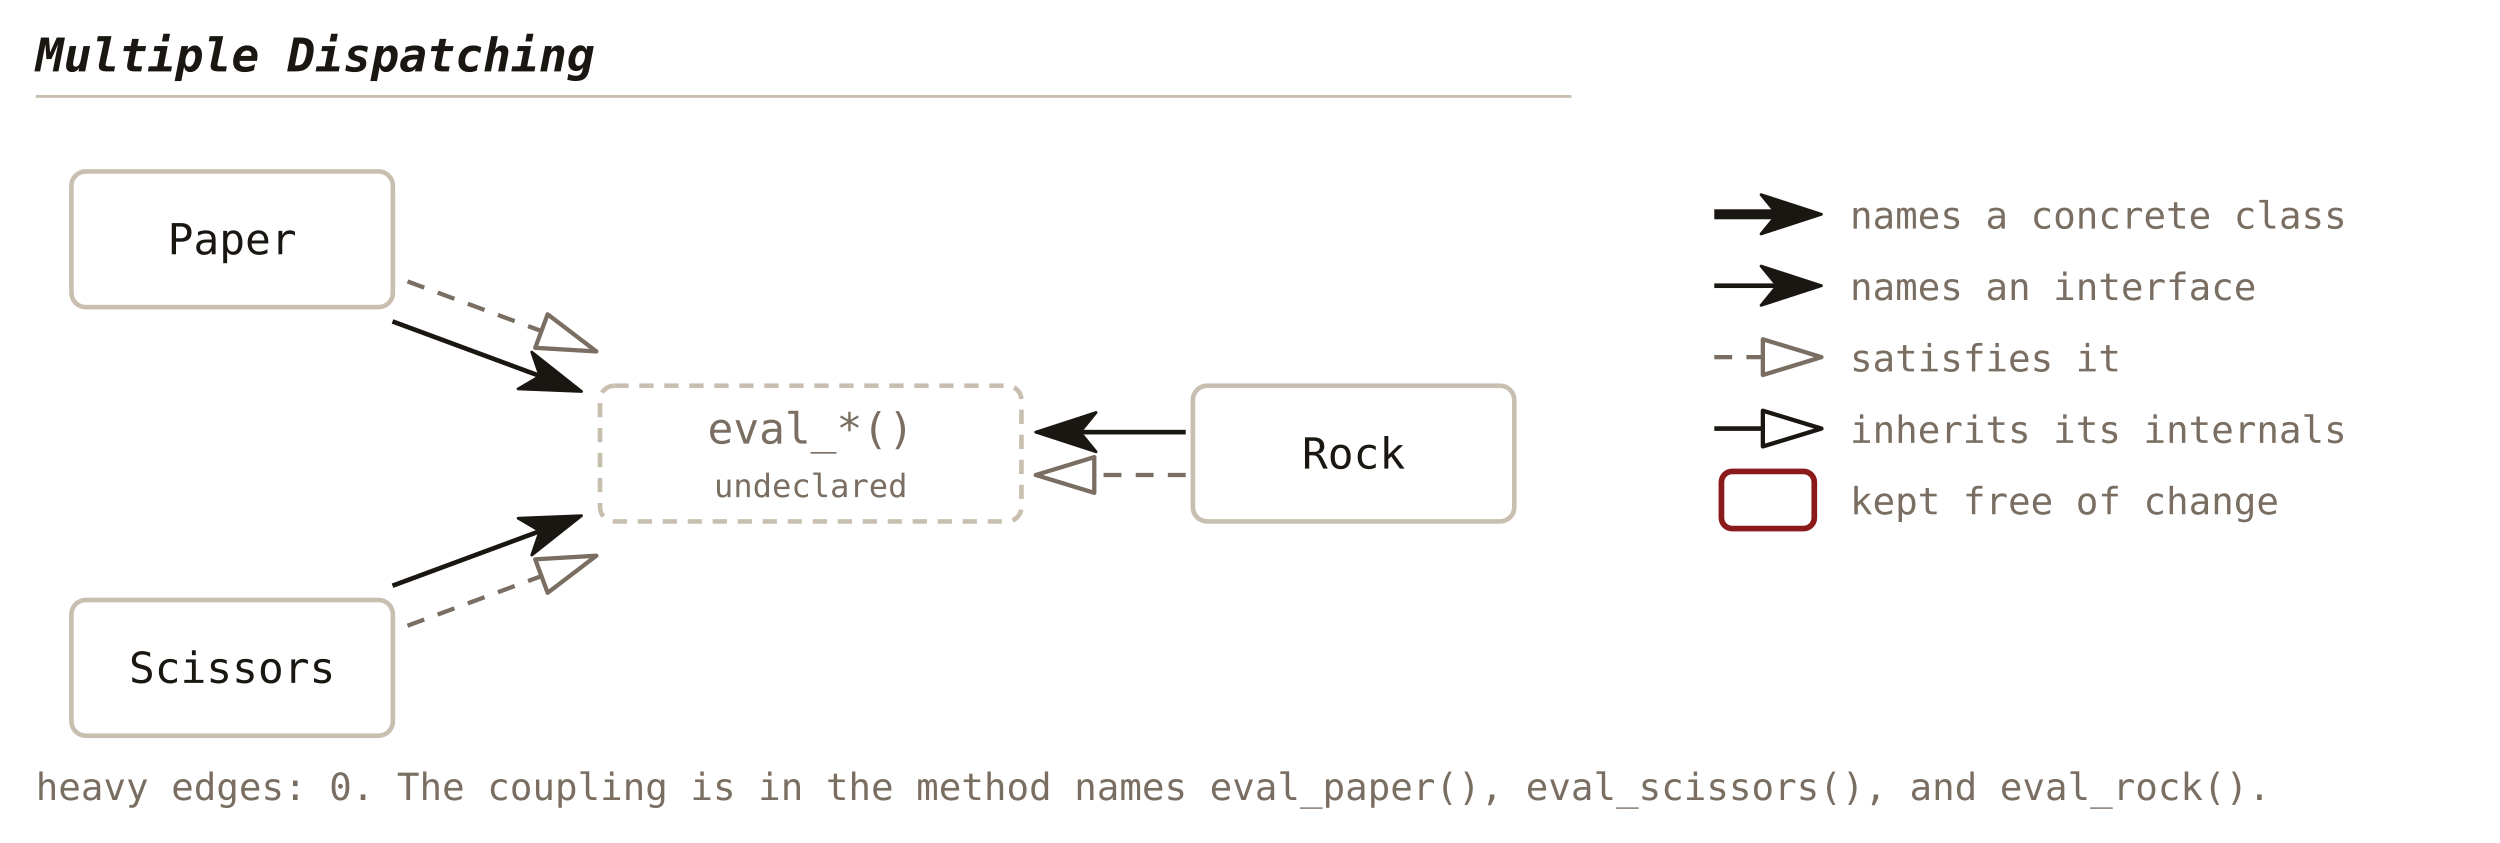
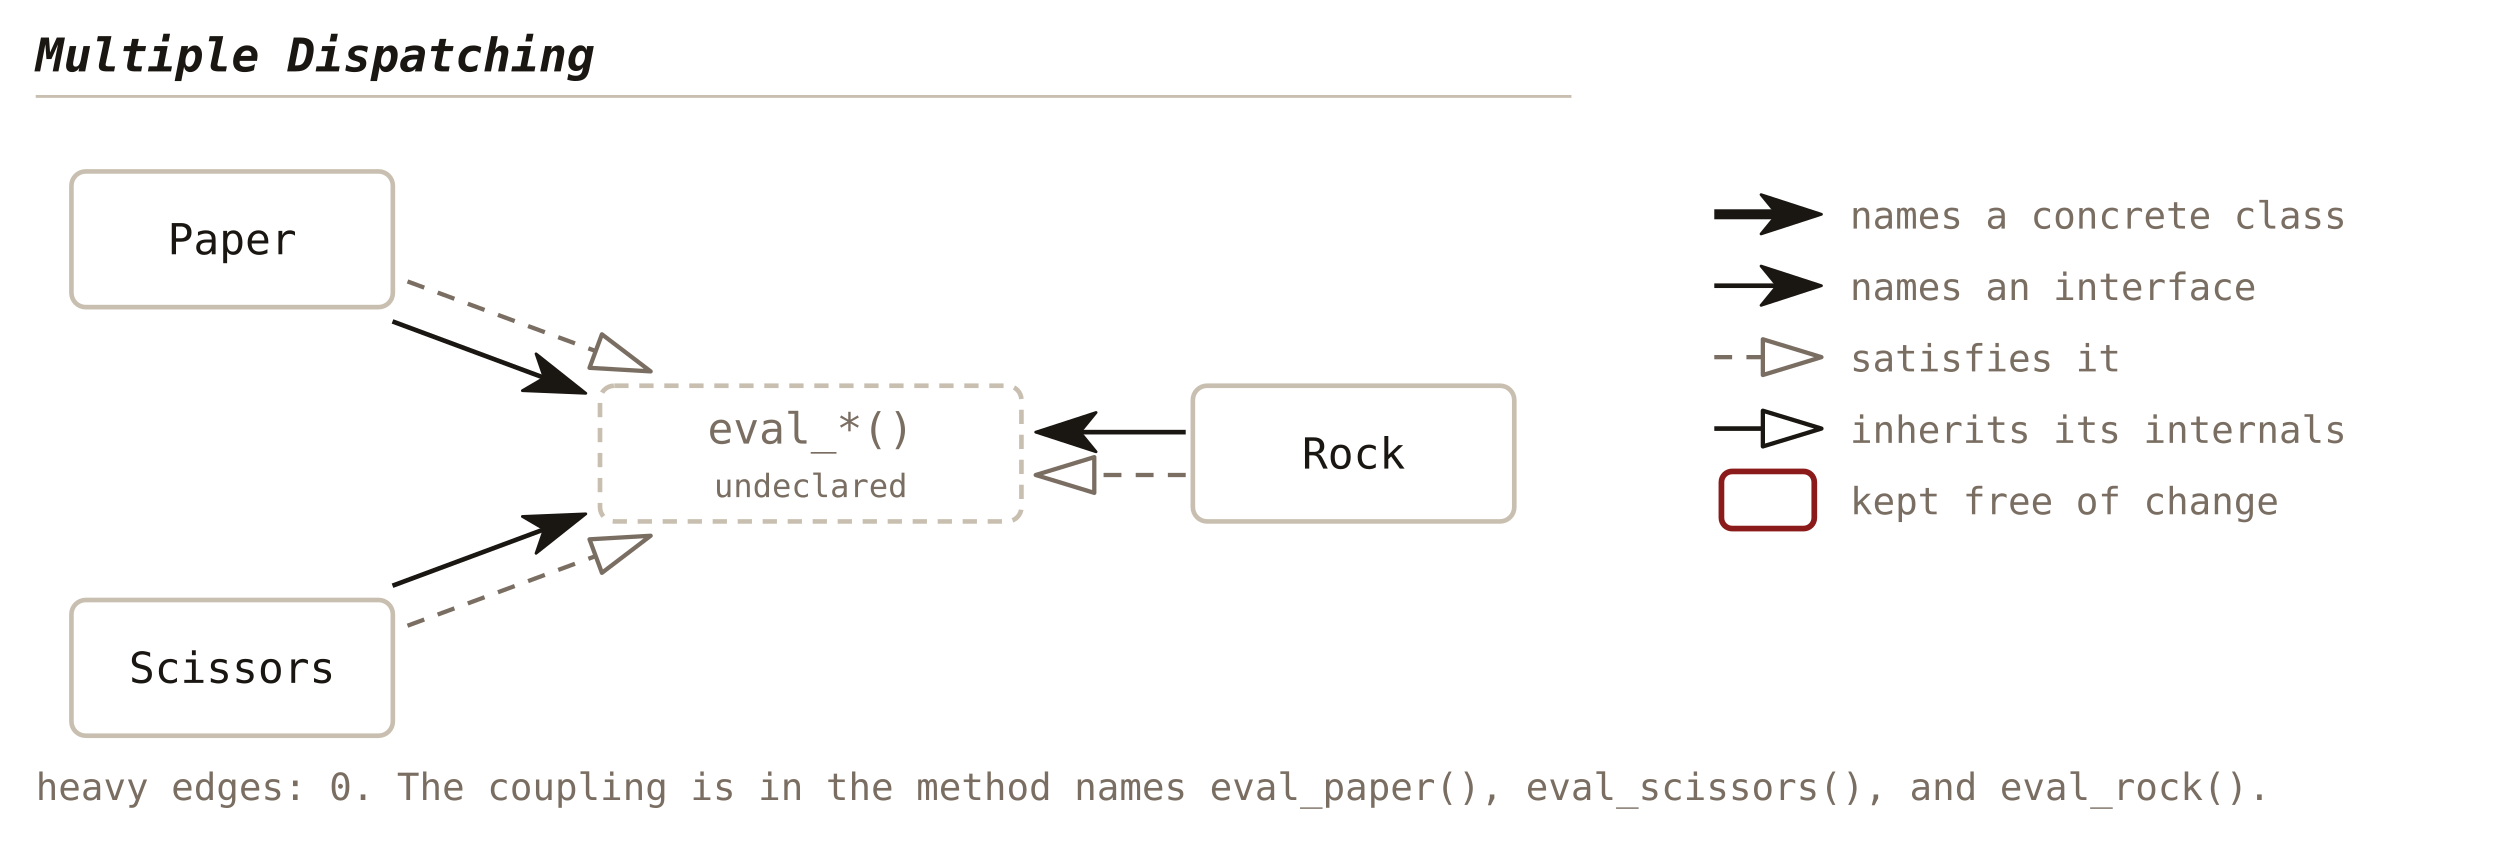
<svg xmlns="http://www.w3.org/2000/svg" viewBox="0 0 700 236" font-family="'JetBrains Mono', Consolas, monospace">
  <defs>
    <marker id="c32-solid" viewBox="0 0 18 12" refX="5" refY="6" markerWidth="18" markerHeight="12" orient="auto" markerUnits="userSpaceOnUse">
      <path d="M0.5,0.5 L17.4,6 L0.5,11.5 L5,6 Z" fill="#1a1612" stroke="#1a1612" stroke-width="0.8" stroke-linejoin="round" />
    </marker>
    <marker id="c32-hollow" viewBox="0 0 18 12" refX="1" refY="6" markerWidth="18" markerHeight="12" orient="auto" markerUnits="userSpaceOnUse">
      <path d="M1,1 L17.4,6 L1,11 Z" fill="none" stroke="#1a1612" stroke-width="1.2" stroke-linejoin="round" />
    </marker>
    <marker id="c32-hollow-muted" viewBox="0 0 18 12" refX="1" refY="6" markerWidth="18" markerHeight="12" orient="auto" markerUnits="userSpaceOnUse">
      <path d="M1,1 L17.4,6 L1,11 Z" fill="none" stroke="#7a6e62" stroke-width="1.2" stroke-linejoin="round" />
    </marker>
  </defs>
  <text x="10" y="20" font-size="13" font-weight="bold" font-style="italic" fill="#1a1612" text-anchor="start">Multiple Dispatching</text>
  <line x1="10" y1="27" x2="440" y2="27" stroke="#c8bfb0" stroke-width="0.8" />
  <rect x="20" y="48" width="90" height="38" fill="none" stroke="#c8bfb0" stroke-width="1.3" rx="4" />
  <text x="65.0" y="71.2" font-size="12" fill="#1a1612" text-anchor="middle">Paper</text>
  <rect x="20" y="168" width="90" height="38" fill="none" stroke="#c8bfb0" stroke-width="1.3" rx="4" />
  <text x="65.0" y="191.2" font-size="12" fill="#1a1612" text-anchor="middle">Scissors</text>
  <rect x="334" y="108" width="90" height="38" fill="none" stroke="#c8bfb0" stroke-width="1.3" rx="4" />
  <text x="379.0" y="131.2" font-size="12" fill="#1a1612" text-anchor="middle">Rock</text>
  <rect x="168" y="108" width="118" height="38" fill="none" stroke="#c8bfb0" stroke-width="1.3" rx="4" stroke-dasharray="4,3" />
  <text x="227.0" y="124.2" font-size="12" fill="#7a6e62" text-anchor="middle">eval_*()</text>
  <text x="227.0" y="139.2" font-size="9" fill="#7a6e62" text-anchor="middle">undeclared</text>
-   <line x1="109.9" y1="90.0" x2="151.2" y2="105.3" stroke="#1a1612" stroke-width="1.3" marker-end="url(#c32-solid)" />
-   <line x1="114.1" y1="78.8" x2="151.6" y2="92.7" stroke="#7a6e62" stroke-width="1.2" stroke-dasharray="5,4" marker-end="url(#c32-hollow-muted)" />
-   <line x1="109.9" y1="164.0" x2="151.2" y2="148.7" stroke="#1a1612" stroke-width="1.3" marker-end="url(#c32-solid)" />
-   <line x1="114.1" y1="175.2" x2="151.6" y2="161.3" stroke="#7a6e62" stroke-width="1.2" stroke-dasharray="5,4" marker-end="url(#c32-hollow-muted)" />
+   <line x1="109.9" y1="90.0" x2="152.4" y2="105.8" stroke="#1a1612" stroke-width="1.3" marker-end="url(#c32-solid)" />
+   <line x1="114.1" y1="78.8" x2="166.8" y2="98.3" stroke="#7a6e62" stroke-width="1.2" stroke-dasharray="5,4" marker-end="url(#c32-hollow-muted)" />
+   <line x1="109.9" y1="164.0" x2="152.4" y2="148.2" stroke="#1a1612" stroke-width="1.3" marker-end="url(#c32-solid)" />
+   <line x1="114.1" y1="175.2" x2="166.8" y2="155.7" stroke="#7a6e62" stroke-width="1.2" stroke-dasharray="5,4" marker-end="url(#c32-hollow-muted)" />
  <line x1="332.0" y1="121.0" x2="302.4" y2="121.0" stroke="#1a1612" stroke-width="1.3" marker-end="url(#c32-solid)" />
  <line x1="332.0" y1="133.0" x2="306.4" y2="133.0" stroke="#7a6e62" stroke-width="1.2" stroke-dasharray="5,4" marker-end="url(#c32-hollow-muted)" />
  <text x="10" y="224" font-size="10.5" fill="#7a6e62" text-anchor="start">heavy edges: 0. The coupling is in the method names eval_paper(), eval_scissors(), and eval_rock().</text>
  <line x1="480" y1="60" x2="497.6" y2="60" stroke="#1a1612" stroke-width="2.8" marker-end="url(#c32-solid)" />
  <text x="518" y="64" font-size="10.5" fill="#7a6e62" text-anchor="start">names a concrete class</text>
  <line x1="480" y1="80" x2="497.6" y2="80" stroke="#1a1612" stroke-width="1.3" marker-end="url(#c32-solid)" />
  <text x="518" y="84" font-size="10.5" fill="#7a6e62" text-anchor="start">names an interface</text>
  <line x1="480" y1="100" x2="493.6" y2="100" stroke="#7a6e62" stroke-width="1.2" stroke-dasharray="5,4" marker-end="url(#c32-hollow-muted)" />
  <text x="518" y="104" font-size="10.5" fill="#7a6e62" text-anchor="start">satisfies it</text>
  <line x1="480" y1="120" x2="493.6" y2="120" stroke="#1a1612" stroke-width="1.3" marker-end="url(#c32-hollow)" />
  <text x="518" y="124" font-size="10.5" fill="#7a6e62" text-anchor="start">inherits its internals</text>
  <rect x="482" y="132" width="26" height="16" fill="none" stroke="#8b1a1a" stroke-width="1.6" rx="3" />
  <text x="518" y="144" font-size="10.5" fill="#7a6e62" text-anchor="start">kept free of change</text>
</svg>
